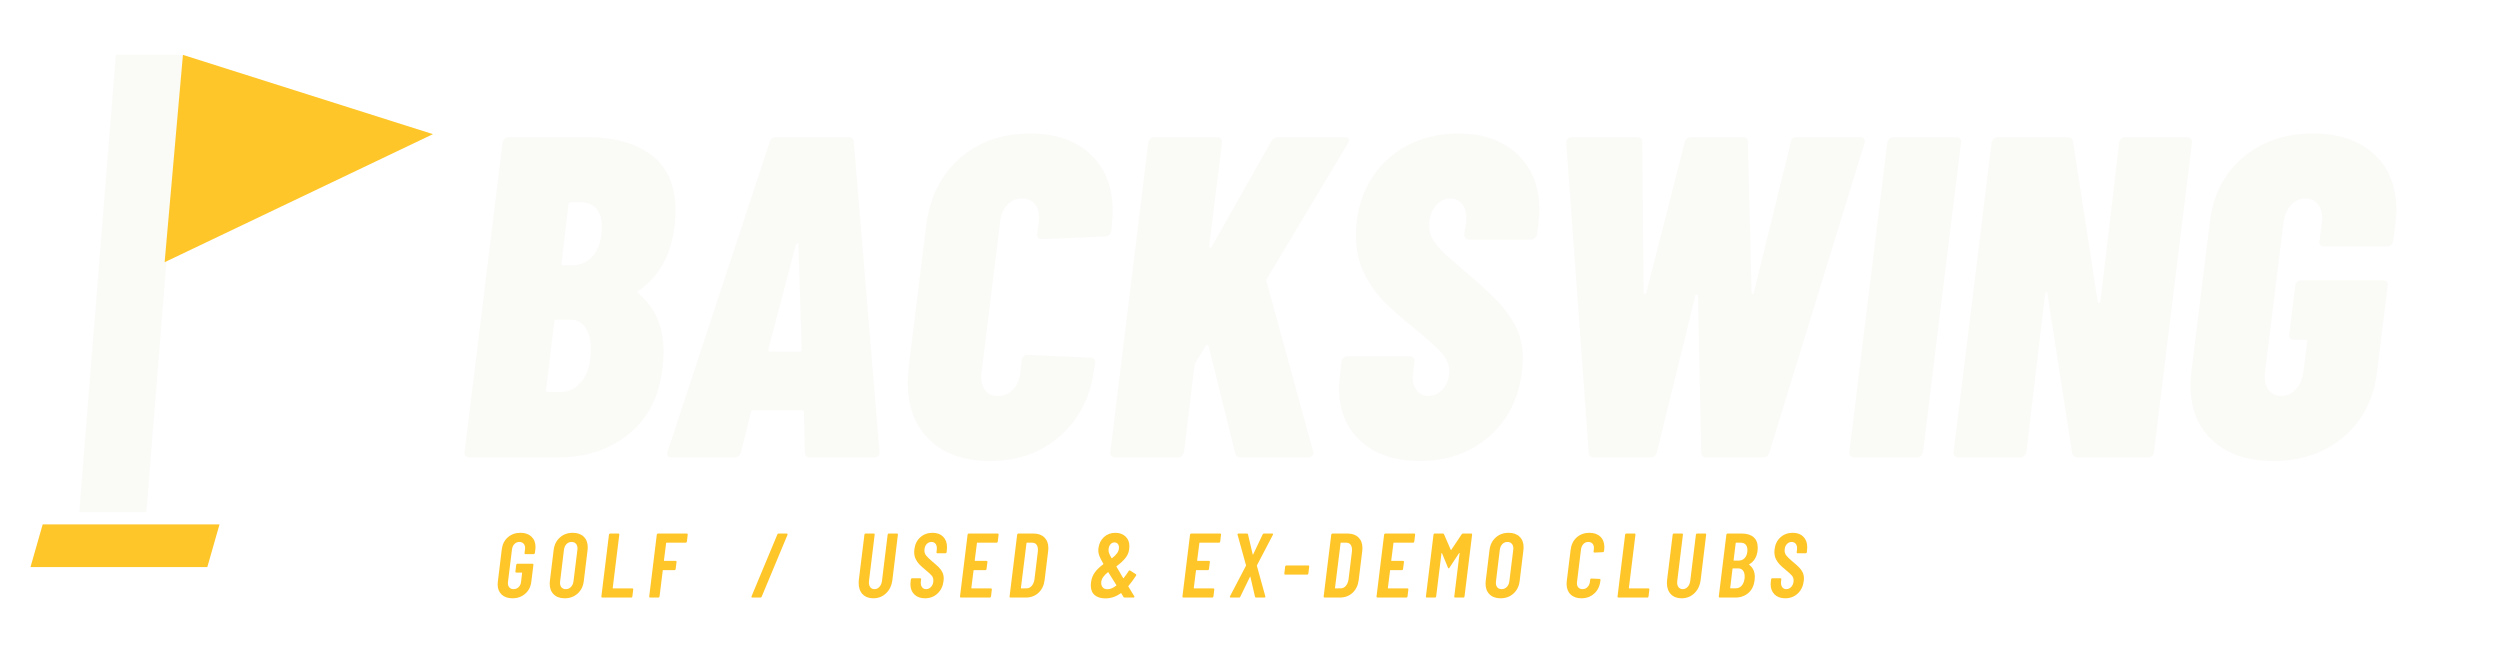
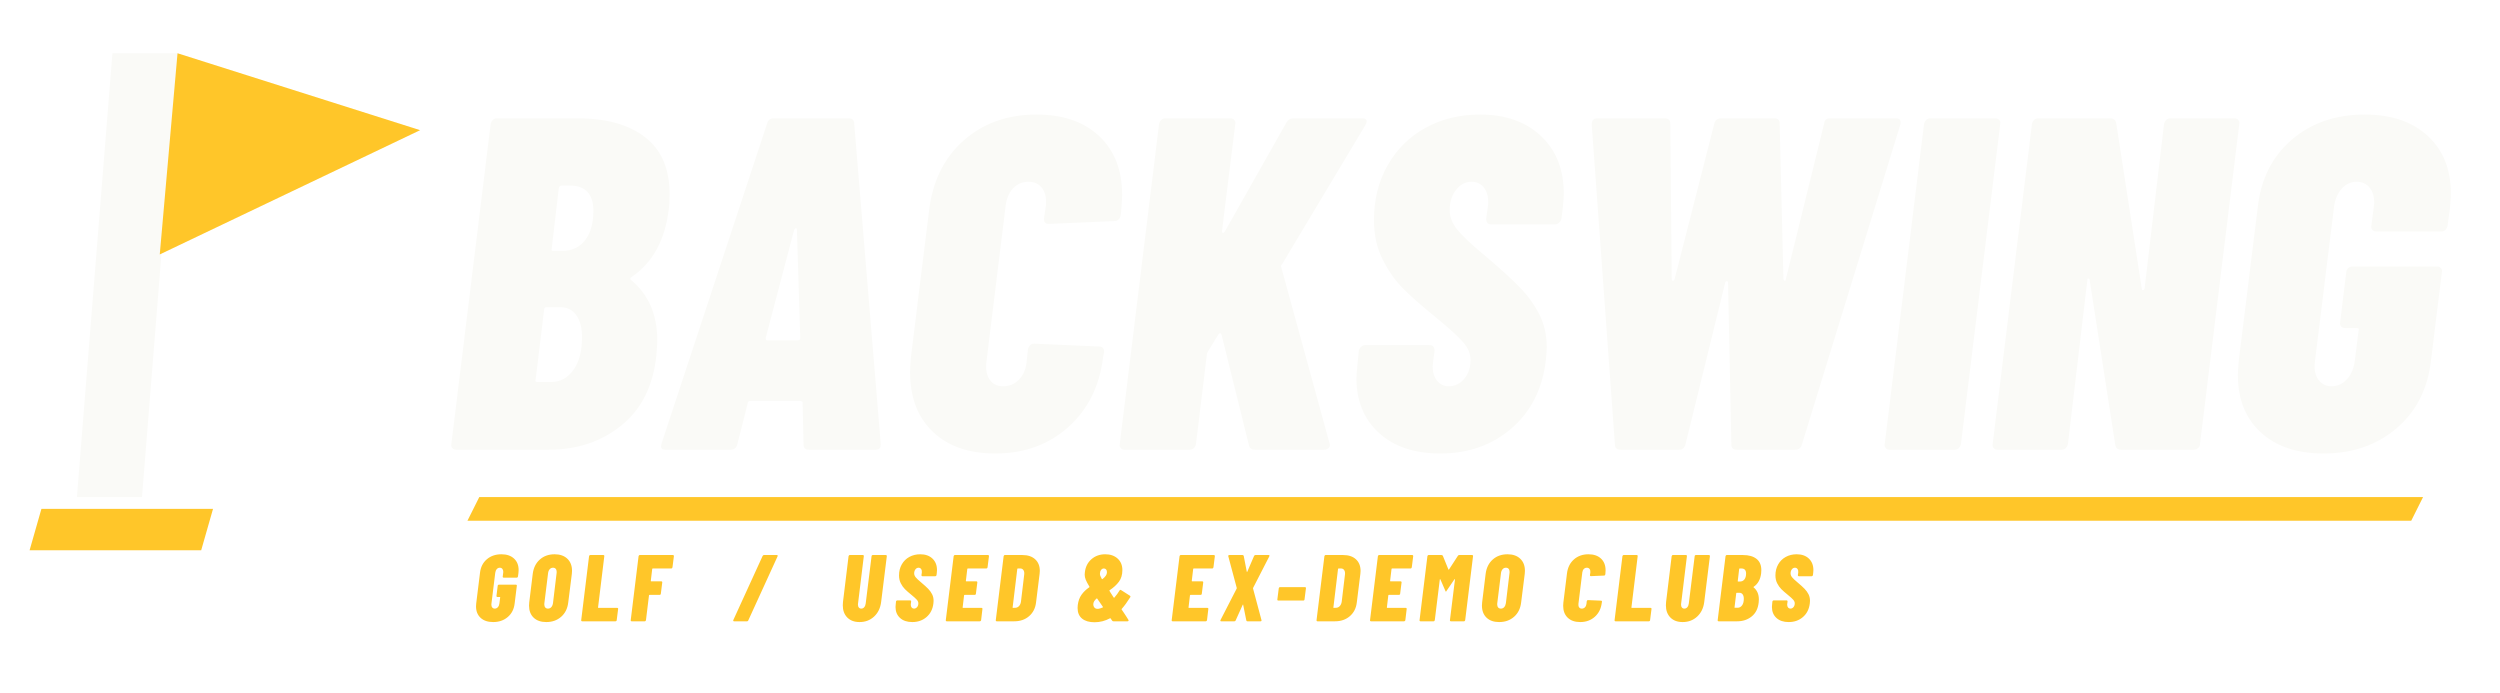
- <svg xmlns="http://www.w3.org/2000/svg" viewBox="0 0 820 220" width="820" height="220">
+ <svg xmlns="http://www.w3.org/2000/svg" viewBox="0 0 845 234" width="845" height="234">
  <path d="M38 18 L60 18 L48 168 L26 168 Z" fill="#FAFAF7" />
  <path d="M60 18 L142 44 L54 86 Z" fill="#FFC629" />
  <path d="M14 172 L72 172 L68 186 L10 186 Z" fill="#FFC629" />
-   <path d="M183.3 150.0H153.9Q153.15 150.0 152.7 149.475Q152.25 148.95 152.4 148.2L164.85 46.8Q165.0 46.05 165.525 45.525Q166.05 45.0 166.8 45.0H192.45Q206.1 45.0 213.825 51.0Q221.55 57.0 221.55 69.0Q221.55 72.3 221.25 74.1Q219.45 88.5 209.55 95.25Q208.8 95.7 209.25 96.15Q217.65 103.05 217.65 115.35Q217.65 116.85 217.35 120.15Q215.85 134.55 206.325 142.275Q196.8 150.0 183.3 150.0ZM186.45 67.05 184.2 86.25Q183.9 87.0 184.8 87.0H187.5Q192.15 87.0 194.775 83.625Q197.4 80.25 197.4 74.25Q197.4 70.35 195.525 68.325Q193.65 66.3 190.05 66.3H187.35Q186.75 66.3 186.45 67.05ZM193.8 114.3Q193.8 109.95 192.0 107.4Q190.2 104.85 187.05 104.85H182.55Q181.8 104.85 181.8 105.6L179.1 127.8Q178.8 128.55 179.7 128.55H184.05Q188.25 128.55 191.025 124.8Q193.8 121.05 193.8 114.3Z M264.0 148.35 263.7 135.3Q263.85 135.0 263.55 134.775Q263.25 134.55 262.95 134.55H247.2Q246.3 134.55 246.3 135.3L243.0 148.35Q242.55 150.0 240.9 150.0H220.2Q218.4 150.0 219.0 148.05L252.45 46.65Q252.9 45.0 254.55 45.0H278.25Q280.05 45.0 280.05 46.65L288.45 148.05V148.5Q288.45 150.0 286.8 150.0H265.65Q264.0 150.0 264.0 148.35ZM252.45 115.35H262.2Q262.95 115.35 262.95 114.6L261.9 80.4Q261.9 79.8 261.6 79.8Q261.3 79.8 261.0 80.4L252.0 114.6Q252.0 115.35 252.45 115.35Z M297.75 125.4Q297.75 123.75 298.05 120.45L303.75 74.4Q305.4 60.3 314.7 52.05Q324.0 43.8 337.8 43.8Q350.4 43.8 357.675 50.625Q364.95 57.45 364.95 69.3Q364.95 70.8 364.65 74.4L364.5 75.75Q364.35 76.5 363.825 77.025Q363.3 77.55 362.55 77.55L341.7 78.45Q340.05 78.45 340.2 76.65L340.8 72.6Q341.1 69.15 339.6 67.125Q338.1 65.1 335.25 65.1Q332.4 65.1 330.45 67.125Q328.5 69.15 328.05 72.6L321.9 122.55Q321.6 125.85 323.025 127.875Q324.45 129.9 327.3 129.9Q330.15 129.9 332.175 127.875Q334.2 125.85 334.65 122.55L335.1 118.2Q335.25 117.45 335.775 116.925Q336.3 116.4 337.05 116.4L357.6 117.3Q359.25 117.3 359.25 119.1L358.95 120.45Q357.3 134.4 347.925 142.8Q338.55 151.2 324.75 151.2Q312.15 151.2 304.95 144.3Q297.75 137.4 297.75 125.4Z M364.2 148.2 376.65 46.8Q376.8 46.05 377.325 45.525Q377.85 45.0 378.6 45.0H399.3Q400.05 45.0 400.5 45.525Q400.95 46.05 400.8 46.8L396.6 80.7Q396.6 81.3 396.9 81.3Q397.2 81.3 397.5 80.85L417 46.35Q417.75 45.0 419.25 45.0H441Q442.05 45.0 442.35 45.525Q442.65 46.05 442.05 47.1L415.65 91.2Q415.5 91.35 415.35 91.575Q415.2 91.8 415.35 92.1L430.65 147.9L430.8 148.5Q430.8 149.1 430.275 149.55Q429.75 150.0 429 150.0H407.1Q405.45 150.0 405.15 148.65L396.45 113.55Q396.3 113.1 396 113.1Q395.7 113.1 395.4 113.55L392.1 118.95Q391.8 119.55 391.8 119.85L388.35 148.2Q388.2 148.95 387.675 149.475Q387.15 150.0 386.4 150.0H365.7Q364.95 150.0 364.5 149.475Q364.05 148.95 364.2 148.2Z M439.2 127.35Q439.2 126.0 439.5 123.3L439.95 118.65Q440.1 117.9 440.7 117.375Q441.3 116.85 442.05 116.85H462.3Q463.95 116.85 463.95 118.65L463.5 122.1L463.35 123.6Q463.35 126.45 464.775 128.175Q466.2 129.9 468.45 129.9Q471.3 129.9 473.325 127.575Q475.35 125.25 475.35 121.5Q475.35 118.65 473.025 115.95Q470.7 113.25 464.1 107.85Q457.8 102.75 454.05 99.0Q450.3 95.25 447.525 89.775Q444.75 84.3 444.75 77.25Q444.75 67.5 449.1 59.85Q453.45 52.2 461.1 48.0Q468.75 43.8 478.35 43.8Q490.5 43.8 497.7 50.625Q504.9 57.45 504.9 68.85Q504.9 70.2 504.6 73.2L504.15 76.8Q504 77.55 503.4 78.075Q502.8 78.6 502.05 78.6H481.95Q480.3 78.6 480.3 76.8L480.9 72.6Q481.2 69.3 479.775 67.2Q478.35 65.1 475.65 65.1Q472.8 65.1 470.775 67.65Q468.75 70.2 468.75 74.1Q468.75 77.25 471.075 80.175Q473.4 83.1 479.55 88.2Q487.2 94.65 491.025 98.625Q494.85 102.6 497.175 107.175Q499.5 111.75 499.5 117.6Q499.5 118.8 499.2 121.8Q497.55 135.3 488.325 143.25Q479.1 151.2 465.75 151.2Q453.45 151.2 446.325 144.675Q439.2 138.15 439.2 127.35Z M521.1 148.35 513.75 46.95Q513.75 45.0 515.55 45.0H536.85Q538.65 45.0 538.65 46.65L539.1 96.0Q539.1 96.45 539.475 96.45Q539.85 96.45 540 96.0L552.6 46.65Q553.05 45.0 554.7 45.0H571.65Q573.3 45.0 573.3 46.65L574.5 96.0Q574.65 96.45 574.95 96.45Q575.25 96.45 575.25 96.0L587.4 46.65Q587.55 45.0 589.2 45.0H610.2Q612 45.0 611.55 46.95L580.35 148.35Q579.9 150.0 578.25 150.0H559.65Q558 150.0 558 148.35L556.95 97.05Q556.95 96.6 556.575 96.6Q556.2 96.6 556.05 97.05L543.45 148.35Q543 150.0 541.5 150.0H522.9Q521.1 150.0 521.1 148.35Z M606.6 148.2 619.05 46.8Q619.2 46.05 619.725 45.525Q620.25 45.0 621 45.0H641.7Q642.45 45.0 642.9 45.525Q643.35 46.05 643.2 46.8L630.75 148.2Q630.6 148.95 630.075 149.475Q629.55 150.0 628.8 150.0H608.1Q607.35 150.0 606.9 149.475Q606.45 148.95 606.6 148.2Z M697.05 45.0H717.45Q718.2 45.0 718.65 45.525Q719.1 46.05 718.95 46.8L706.5 148.2Q706.5 148.95 705.9 149.475Q705.3 150.0 704.55 150.0H681.45Q679.95 150.0 679.65 148.5L671.55 96.3Q671.55 95.85 671.175 95.775Q670.8 95.7 670.8 96.3L664.65 148.2Q664.5 148.95 663.975 149.475Q663.45 150.0 662.7 150.0H642.3Q641.55 150.0 641.1 149.475Q640.65 148.95 640.8 148.2L653.25 46.8Q653.4 46.05 653.925 45.525Q654.45 45.0 655.2 45.0H678.0Q679.65 45.0 679.95 46.5L688.05 99.0Q688.05 99.45 688.425 99.45Q688.8 99.45 688.95 98.85L695.1 46.8Q695.25 46.05 695.775 45.525Q696.3 45.0 697.05 45.0Z M718.5 126.3Q718.5 124.95 718.8 121.65L724.8 73.2Q726.3 59.7 735.6 51.75Q744.9 43.8 758.7 43.8Q771.3 43.8 778.65 50.55Q786.0 57.3 786.0 68.85Q786.0 70.2 785.7 73.5L784.95 79.05Q784.8 79.8 784.275 80.325Q783.75 80.85 783.0 80.85H762.3Q761.55 80.85 761.1 80.325Q760.65 79.8 760.8 79.05L761.55 73.2L761.7 71.7Q761.7 68.7 760.2 66.9Q758.7 65.1 756.15 65.1Q753.3 65.1 751.35 67.35Q749.4 69.6 748.95 73.2L742.95 121.8L742.8 123.45Q742.8 126.45 744.3 128.175Q745.8 129.9 748.2 129.9Q751.05 129.9 753.075 127.65Q755.1 125.4 755.55 121.8L756.75 112.2Q757.05 111.45 756.15 111.45H752.4Q751.65 111.45 751.2 110.925Q750.75 110.4 750.9 109.65L752.85 93.75Q752.85 93.0 753.45 92.475Q754.05 91.95 754.8 91.95H781.65Q782.4 91.95 782.85 92.475Q783.3 93.0 783.15 93.75L779.7 121.65Q778.2 135.15 768.825 143.175Q759.45 151.2 745.65 151.2Q733.05 151.2 725.775 144.525Q718.5 137.85 718.5 126.3Z" fill="#FAFAF7" />
-   <path d="M163.23 191.68Q163.23 191.41 163.29 190.81L164.58 180.19Q164.88 177.73 166.56 176.245Q168.24 174.76 170.73 174.76Q172.98 174.76 174.315 176.02Q175.65 177.28 175.65 179.41Q175.65 179.68 175.59 180.22L175.44 181.39Q175.41 181.54 175.305 181.645Q175.2 181.75 175.05 181.75H172.35Q172.2 181.75 172.11 181.645Q172.02 181.54 172.05 181.39L172.2 180.16Q172.23 180.01 172.23 179.74Q172.23 178.84 171.72 178.3Q171.21 177.76 170.34 177.76Q169.41 177.76 168.75 178.42Q168.09 179.08 167.94 180.16L166.62 190.84Q166.59 190.99 166.59 191.26Q166.59 192.16 167.085 192.7Q167.58 193.24 168.45 193.24Q169.41 193.24 170.1 192.58Q170.79 191.92 170.91 190.84L171.24 187.96Q171.3 187.81 171.12 187.81H169.35Q169.2 187.81 169.11 187.705Q169.02 187.6 169.05 187.45L169.32 185.26Q169.35 185.11 169.455 185.005Q169.56 184.9 169.71 184.9H174.66Q174.81 184.9 174.9 185.005Q174.99 185.11 174.96 185.26L174.27 190.81Q173.97 193.27 172.26 194.755Q170.55 196.24 168.09 196.24Q165.84 196.24 164.535 195.01Q163.23 193.78 163.23 191.68Z M180.3 191.44Q180.3 191.2 180.36 190.54L181.59 180.46Q181.89 177.88 183.615 176.32Q185.34 174.76 187.86 174.76Q190.14 174.76 191.46 176.035Q192.78 177.31 192.78 179.5Q192.78 179.8 192.72 180.46L191.49 190.54Q191.19 193.12 189.465 194.68Q187.74 196.24 185.22 196.24Q182.94 196.24 181.62 194.95Q180.3 193.66 180.3 191.44ZM188.1 190.69 189.39 180.31Q189.42 180.16 189.42 179.89Q189.42 178.9 188.895 178.33Q188.37 177.76 187.47 177.76Q186.48 177.76 185.805 178.465Q185.13 179.17 184.98 180.31L183.72 190.69Q183.69 190.87 183.69 191.2Q183.69 192.13 184.185 192.685Q184.68 193.24 185.58 193.24Q186.57 193.24 187.26 192.535Q187.95 191.83 188.1 190.69Z M197.25 195.64 199.74 175.36Q199.77 175.21 199.89 175.105Q200.01 175.0 200.16 175.0H202.83Q202.98 175.0 203.07 175.105Q203.16 175.21 203.13 175.36L200.97 192.85Q200.97 193.0 201.12 193.0H207.39Q207.54 193.0 207.63 193.105Q207.72 193.21 207.69 193.36L207.42 195.64Q207.39 195.79 207.285 195.895Q207.18 196.0 207.03 196.0H197.58Q197.25 196.0 197.25 195.64Z M224.91 178.0H218.64Q218.49 178.0 218.49 178.15L217.77 183.82Q217.77 183.97 217.92 183.97H221.61Q221.76 183.97 221.85 184.075Q221.94 184.18 221.91 184.33L221.61 186.64Q221.61 186.79 221.49 186.895Q221.37 187.0 221.22 187.0H217.53Q217.38 187.0 217.38 187.15L216.33 195.64Q216.3 195.79 216.195 195.895Q216.09 196.0 215.94 196.0H213.27Q212.94 196.0 212.94 195.64L215.43 175.36Q215.46 175.21 215.58 175.105Q215.7 175.0 215.85 175.0H225.27Q225.42 175.0 225.51 175.105Q225.6 175.21 225.57 175.36L225.3 177.64Q225.27 177.79 225.165 177.895Q225.06 178.0 224.91 178.0Z   M246.51 195.58 254.97 175.3Q255.06 175.0 255.36 175.0H258.06Q258.21 175.0 258.285 175.12Q258.36 175.24 258.3 175.42L249.84 195.7Q249.69 196.0 249.42 196.0H246.75Q246.57 196.0 246.51 195.88Q246.45 195.76 246.51 195.58Z   M281.64 191.23Q281.64 190.9 281.7 190.18L283.53 175.36Q283.53 175.21 283.65 175.105Q283.77 175.0 283.92 175.0H286.59Q286.74 175.0 286.83 175.105Q286.92 175.21 286.89 175.36L285.03 190.54Q285.0 190.72 285.0 191.08Q285.0 192.07 285.495 192.655Q285.99 193.24 286.83 193.24Q287.76 193.24 288.45 192.49Q289.14 191.74 289.29 190.54L291.15 175.36Q291.18 175.21 291.285 175.105Q291.39 175.0 291.54 175.0H294.21Q294.36 175.0 294.45 175.105Q294.54 175.21 294.51 175.36L292.71 190.18Q292.38 192.91 290.655 194.575Q288.93 196.24 286.44 196.24Q284.22 196.24 282.93 194.89Q281.64 193.54 281.64 191.23Z M298.62 191.65Q298.62 191.35 298.68 190.81L298.77 190.03Q298.8 189.88 298.905 189.775Q299.01 189.67 299.16 189.67H301.8Q302.13 189.67 302.13 190.03L302.04 190.63Q302.01 190.78 302.01 191.11Q302.01 192.1 302.49 192.67Q302.97 193.24 303.75 193.24Q304.74 193.24 305.445 192.43Q306.15 191.62 306.15 190.36Q306.15 189.46 305.595 188.8Q305.04 188.14 303.51 186.88Q302.31 185.89 301.575 185.14Q300.84 184.39 300.345 183.37Q299.85 182.35 299.85 181.03Q299.85 180.79 299.91 180.19Q300.21 177.7 301.86 176.23Q303.51 174.76 305.88 174.76Q308.07 174.76 309.345 176.035Q310.62 177.31 310.62 179.47Q310.62 179.74 310.56 180.4L310.5 181.12Q310.47 181.27 310.35 181.375Q310.23 181.48 310.08 181.48H307.47Q307.32 181.48 307.23 181.375Q307.14 181.27 307.17 181.12L307.26 180.34Q307.29 180.16 307.29 179.83Q307.29 178.87 306.81 178.315Q306.33 177.76 305.52 177.76Q304.56 177.76 303.885 178.525Q303.21 179.29 303.21 180.61Q303.21 181.48 303.75 182.185Q304.29 182.89 305.7 184.09Q307.14 185.29 307.92 186.07Q308.7 186.85 309.12 187.735Q309.54 188.62 309.54 189.73Q309.54 190.0 309.48 190.6Q309.15 193.18 307.47 194.71Q305.79 196.24 303.39 196.24Q301.2 196.24 299.91 194.98Q298.62 193.72 298.62 191.65Z M326.88 178.0H320.58Q320.43 178.0 320.43 178.15L319.71 183.82Q319.71 183.97 319.86 183.97H323.58Q323.73 183.97 323.82 184.075Q323.91 184.18 323.88 184.33L323.58 186.64Q323.58 186.79 323.46 186.895Q323.34 187.0 323.19 187.0H319.47Q319.32 187.0 319.32 187.15L318.6 192.85Q318.6 193.0 318.75 193.0H325.02Q325.17 193.0 325.26 193.105Q325.35 193.21 325.32 193.36L325.05 195.64Q325.02 195.79 324.915 195.895Q324.81 196.0 324.66 196.0H315.21Q314.88 196.0 314.88 195.64L317.37 175.36Q317.4 175.21 317.52 175.105Q317.64 175.0 317.79 175.0H327.24Q327.39 175.0 327.48 175.105Q327.57 175.21 327.54 175.36L327.27 177.64Q327.24 177.79 327.135 177.895Q327.03 178.0 326.88 178.0Z M331.14 195.64 333.63 175.36Q333.66 175.21 333.78 175.105Q333.9 175.0 334.05 175.0H339.0Q341.25 175.0 342.555 176.275Q343.86 177.55 343.86 179.74Q343.86 180.07 343.8 180.73L342.63 190.27Q342.3 192.88 340.62 194.44Q338.94 196.0 336.42 196.0H331.47Q331.14 196.0 331.14 195.64ZM335.01 193.0 336.75 192.97Q337.71 192.97 338.4 192.175Q339.09 191.38 339.3 190.06L340.41 180.94Q340.44 180.73 340.44 180.34Q340.44 179.23 339.945 178.615Q339.45 178.0 338.55 178.0H336.84Q336.69 178.0 336.69 178.15L334.86 192.85Q334.86 193.0 335.01 193.0Z  M372.09 195.76Q372.09 196.0 371.79 196.0H368.91Q368.61 196.0 368.49 195.79L367.8 194.62Q367.71 194.53 367.59 194.59Q365.28 196.27 362.58 196.27Q360.3 196.27 359.04 195.175Q357.78 194.08 357.78 192.01Q357.78 191.77 357.84 191.11Q358.08 189.13 359.115 187.735Q360.15 186.34 361.83 185.11Q361.95 185.05 361.89 184.9Q360.93 183.22 360.585 182.32Q360.24 181.42 360.24 180.61Q360.24 180.13 360.27 179.89Q360.57 177.55 362.1 176.155Q363.63 174.76 365.85 174.76Q367.89 174.76 369.165 175.96Q370.44 177.16 370.44 179.14Q370.44 181.3 369.315 182.8Q368.19 184.3 366.27 185.68Q366.12 185.77 366.21 185.89Q366.66 186.7 367.14 187.45L368.37 189.58Q368.43 189.64 368.49 189.64Q368.55 189.64 368.58 189.58Q369.48 188.44 370.2 187.3Q370.44 186.97 370.71 187.15L372.54 188.32Q372.81 188.5 372.63 188.8Q371.31 190.81 370.14 192.19Q370.05 192.31 370.11 192.4Q370.83 193.51 372.03 195.55Q372.09 195.67 372.09 195.76ZM363.6 180.49Q363.6 180.94 363.795 181.48Q363.99 182.02 364.56 183.01Q364.62 183.16 364.77 183.07Q365.85 182.23 366.435 181.405Q367.02 180.58 367.02 179.59Q367.02 178.84 366.615 178.375Q366.21 177.91 365.55 177.91Q364.71 177.91 364.155 178.63Q363.6 179.35 363.6 180.49ZM366.09 192.1Q366.21 192.04 366.15 191.89L365.73 191.2L365.25 190.45L363.57 187.75Q363.48 187.63 363.36 187.72Q362.34 188.53 361.77 189.37Q361.2 190.21 361.2 191.2Q361.2 192.1 361.725 192.685Q362.25 193.27 363.24 193.27Q364.59 193.27 366.09 192.1Z  M399.84 178.0H393.54Q393.39 178.0 393.39 178.15L392.67 183.82Q392.67 183.97 392.82 183.97H396.54Q396.69 183.97 396.78 184.075Q396.87 184.18 396.84 184.33L396.54 186.64Q396.54 186.79 396.42 186.895Q396.3 187.0 396.15 187.0H392.43Q392.28 187.0 392.28 187.15L391.56 192.85Q391.56 193.0 391.71 193.0H397.98Q398.13 193.0 398.22 193.105Q398.31 193.21 398.28 193.36L398.01 195.64Q397.98 195.79 397.875 195.895Q397.77 196.0 397.62 196.0H388.17Q387.84 196.0 387.84 195.64L390.33 175.36Q390.36 175.21 390.48 175.105Q390.6 175.0 390.75 175.0H400.2Q400.35 175.0 400.44 175.105Q400.53 175.21 400.5 175.36L400.23 177.64Q400.2 177.79 400.095 177.895Q399.99 178.0 399.84 178.0Z M403.44 195.58 408.66 185.59Q408.72 185.5 408.69 185.41L405.93 175.42L405.9 175.3Q405.9 175.0 406.23 175.0H408.99Q409.32 175.0 409.35 175.3L410.88 181.81Q410.88 181.9 410.955 181.9Q411.03 181.9 411.06 181.81L414.15 175.3Q414.3 175.0 414.57 175.0H417.3Q417.51 175.0 417.555 175.12Q417.6 175.24 417.51 175.42L412.29 185.41L412.26 185.59L415.02 195.58L415.05 195.7Q415.05 196.0 414.72 196.0H412.02Q411.72 196.0 411.63 195.7L410.13 189.22Q410.13 189.13 410.07 189.13Q410.01 189.13 409.98 189.22L406.83 195.7Q406.74 196.0 406.41 196.0H403.65Q403.47 196.0 403.41 195.88Q403.35 195.76 403.44 195.58Z M421.26 188.11 421.53 185.83Q421.56 185.68 421.68 185.575Q421.8 185.47 421.95 185.47H429.12Q429.27 185.47 429.36 185.575Q429.45 185.68 429.42 185.83L429.15 188.11Q429.12 188.26 429.015 188.365Q428.91 188.47 428.76 188.47H421.56Q421.41 188.47 421.32 188.365Q421.23 188.26 421.26 188.11Z M434.16 195.64 436.65 175.36Q436.68 175.21 436.8 175.105Q436.92 175.0 437.07 175.0H442.02Q444.27 175.0 445.575 176.275Q446.88 177.55 446.88 179.74Q446.88 180.07 446.82 180.73L445.65 190.27Q445.32 192.88 443.64 194.44Q441.96 196.0 439.44 196.0H434.49Q434.16 196.0 434.16 195.64ZM438.03 193.0 439.77 192.97Q440.73 192.97 441.42 192.175Q442.11 191.38 442.32 190.06L443.43 180.94Q443.46 180.73 443.46 180.34Q443.46 179.23 442.965 178.615Q442.47 178.0 441.57 178.0H439.86Q439.71 178.0 439.71 178.15L437.88 192.85Q437.88 193.0 438.03 193.0Z M463.5 178.0H457.2Q457.05 178.0 457.05 178.15L456.33 183.82Q456.33 183.97 456.48 183.97H460.2Q460.35 183.97 460.44 184.075Q460.53 184.18 460.5 184.33L460.2 186.64Q460.2 186.79 460.08 186.895Q459.96 187.0 459.81 187.0H456.09Q455.94 187.0 455.94 187.15L455.22 192.85Q455.22 193.0 455.37 193.0H461.64Q461.79 193.0 461.88 193.105Q461.97 193.21 461.94 193.36L461.67 195.64Q461.64 195.79 461.535 195.895Q461.43 196.0 461.28 196.0H451.83Q451.5 196.0 451.5 195.64L453.99 175.36Q454.02 175.21 454.14 175.105Q454.26 175.0 454.41 175.0H463.86Q464.01 175.0 464.1 175.105Q464.19 175.21 464.16 175.36L463.89 177.64Q463.86 177.79 463.755 177.895Q463.65 178.0 463.5 178.0Z M479.88 175.0H482.55Q482.7 175.0 482.79 175.105Q482.88 175.21 482.85 175.36L480.36 195.64Q480.36 195.79 480.24 195.895Q480.12 196.0 479.97 196.0H477.3Q477.15 196.0 477.06 195.895Q476.97 195.79 477 195.64L478.74 181.48Q478.77 181.36 478.695 181.36Q478.62 181.36 478.56 181.45L475.44 186.19Q475.29 186.43 475.17 186.43Q475.11 186.43 475.035 186.37Q474.96 186.31 474.93 186.19L472.98 181.45Q472.95 181.36 472.89 181.36Q472.83 181.36 472.8 181.48L471.06 195.64Q471.03 195.79 470.925 195.895Q470.82 196.0 470.67 196.0H468Q467.85 196.0 467.76 195.895Q467.67 195.79 467.7 195.64L470.19 175.36Q470.19 175.21 470.31 175.105Q470.43 175.0 470.58 175.0H473.25Q473.55 175.0 473.64 175.24L475.86 180.37Q475.92 180.52 476.01 180.37L479.43 175.24Q479.58 175.0 479.88 175.0Z M487.26 191.44Q487.26 191.2 487.32 190.54L488.55 180.46Q488.85 177.88 490.575 176.32Q492.3 174.76 494.82 174.76Q497.1 174.76 498.42 176.035Q499.74 177.31 499.74 179.5Q499.74 179.8 499.68 180.46L498.45 190.54Q498.15 193.12 496.425 194.68Q494.7 196.24 492.18 196.24Q489.9 196.24 488.58 194.95Q487.26 193.66 487.26 191.44ZM495.06 190.69 496.35 180.31Q496.38 180.16 496.38 179.89Q496.38 178.9 495.855 178.33Q495.33 177.76 494.43 177.76Q493.44 177.76 492.765 178.465Q492.09 179.17 491.94 180.31L490.68 190.69Q490.65 190.87 490.65 191.2Q490.65 192.13 491.145 192.685Q491.64 193.24 492.54 193.24Q493.53 193.24 494.22 192.535Q494.91 191.83 495.06 190.69Z  M513.84 191.5Q513.84 191.2 513.9 190.6L515.16 180.37Q515.46 177.79 517.155 176.275Q518.85 174.76 521.34 174.76Q523.59 174.76 524.91 176.02Q526.23 177.28 526.23 179.47Q526.23 179.77 526.17 180.37L526.11 180.73Q526.11 180.88 525.99 181.0Q525.87 181.12 525.72 181.12L523.02 181.24Q522.66 181.24 522.69 180.88L522.78 180.13Q522.81 179.98 522.81 179.71Q522.81 178.81 522.315 178.285Q521.82 177.76 520.95 177.76Q520.02 177.76 519.375 178.42Q518.73 179.08 518.58 180.13L517.26 190.87Q517.23 191.02 517.23 191.29Q517.23 192.19 517.725 192.715Q518.22 193.24 519.06 193.24Q520.02 193.24 520.68 192.58Q521.34 191.92 521.49 190.87L521.58 190.12Q521.58 189.97 521.7 189.865Q521.82 189.76 521.97 189.76L524.64 189.88Q524.97 189.88 524.97 190.24L524.91 190.6Q524.61 193.15 522.9 194.695Q521.19 196.24 518.7 196.24Q516.45 196.24 515.145 194.965Q513.84 193.69 513.84 191.5Z M530.55 195.64 533.04 175.36Q533.07 175.21 533.19 175.105Q533.31 175.0 533.46 175.0H536.13Q536.28 175.0 536.37 175.105Q536.46 175.21 536.43 175.36L534.27 192.85Q534.27 193.0 534.42 193.0H540.69Q540.84 193.0 540.93 193.105Q541.02 193.21 540.99 193.36L540.72 195.64Q540.69 195.79 540.585 195.895Q540.48 196.0 540.33 196.0H530.88Q530.55 196.0 530.55 195.64Z M546.75 191.23Q546.75 190.9 546.81 190.18L548.64 175.36Q548.64 175.21 548.76 175.105Q548.88 175.0 549.03 175.0H551.7Q551.85 175.0 551.94 175.105Q552.03 175.21 552 175.36L550.14 190.54Q550.11 190.72 550.11 191.08Q550.11 192.07 550.605 192.655Q551.1 193.24 551.94 193.24Q552.87 193.24 553.56 192.49Q554.25 191.74 554.4 190.54L556.26 175.36Q556.29 175.21 556.395 175.105Q556.5 175.0 556.65 175.0H559.32Q559.47 175.0 559.56 175.105Q559.65 175.21 559.62 175.36L557.82 190.18Q557.49 192.91 555.765 194.575Q554.04 196.24 551.55 196.24Q549.33 196.24 548.04 194.89Q546.75 193.54 546.75 191.23Z M569.19 196.0H564.09Q563.76 196.0 563.76 195.64L566.25 175.36Q566.28 175.21 566.4 175.105Q566.52 175.0 566.67 175.0H571.26Q573.75 175.0 575.145 176.17Q576.54 177.34 576.54 179.65Q576.54 179.98 576.48 180.64Q576.09 183.73 573.81 185.05Q573.63 185.14 573.72 185.23Q575.58 186.61 575.58 189.25Q575.58 189.52 575.52 190.18Q575.22 192.97 573.48 194.485Q571.74 196.0 569.19 196.0ZM569.31 178.15 568.62 183.73Q568.56 183.88 568.74 183.88H570.21Q571.41 183.88 572.175 183.13Q572.94 182.38 573.12 181.0Q573.15 180.79 573.15 180.4Q573.15 179.26 572.58 178.63Q572.01 178.0 570.93 178.0H569.46Q569.31 178.0 569.31 178.15ZM572.22 189.76Q572.25 189.52 572.25 189.07Q572.25 187.84 571.695 187.135Q571.14 186.43 570.12 186.43H568.44Q568.26 186.43 568.26 186.58L567.51 192.82Q567.45 192.97 567.63 192.97H569.31Q570.48 192.97 571.245 192.13Q572.01 191.29 572.22 189.76Z M580.77 191.65Q580.77 191.35 580.83 190.81L580.92 190.03Q580.95 189.88 581.055 189.775Q581.16 189.67 581.31 189.67H583.95Q584.28 189.67 584.28 190.03L584.19 190.63Q584.16 190.78 584.16 191.11Q584.16 192.1 584.64 192.67Q585.12 193.24 585.9 193.24Q586.89 193.24 587.595 192.43Q588.3 191.62 588.3 190.36Q588.3 189.46 587.745 188.8Q587.19 188.14 585.66 186.88Q584.46 185.89 583.725 185.14Q582.99 184.39 582.495 183.37Q582 182.35 582 181.03Q582 180.79 582.06 180.19Q582.36 177.7 584.01 176.23Q585.66 174.76 588.03 174.76Q590.22 174.76 591.495 176.035Q592.77 177.31 592.77 179.47Q592.77 179.74 592.71 180.4L592.65 181.12Q592.62 181.27 592.5 181.375Q592.38 181.48 592.23 181.48H589.62Q589.47 181.48 589.38 181.375Q589.29 181.27 589.32 181.12L589.41 180.34Q589.44 180.16 589.44 179.83Q589.44 178.87 588.96 178.315Q588.48 177.76 587.67 177.76Q586.71 177.76 586.035 178.525Q585.36 179.29 585.36 180.61Q585.36 181.48 585.9 182.185Q586.44 182.89 587.85 184.09Q589.29 185.29 590.07 186.07Q590.85 186.85 591.27 187.735Q591.69 188.62 591.69 189.73Q591.69 190.0 591.63 190.6Q591.3 193.18 589.62 194.71Q587.94 196.24 585.54 196.24Q583.35 196.24 582.06 194.98Q580.77 193.72 580.77 191.65Z" fill="#FFC629" />
+   <path d="M185.52 152.0H154.16Q153.36 152.0 152.88 151.44Q152.4 150.88 152.56 150.08L165.84 41.92Q166.0 41.12 166.56 40.56Q167.12 40.0 167.92 40.0H195.28Q209.84 40.0 218.08 46.4Q226.32 52.8 226.32 65.6Q226.32 69.12 226.0 71.04Q224.08 86.4 213.52 93.6Q212.72 94.08 213.2 94.56Q222.16 101.92 222.16 115.04Q222.16 116.64 221.84 120.16Q220.24 135.52 210.08 143.76Q199.92 152.0 185.52 152.0ZM188.88 63.52 186.48 84.0Q186.16 84.8 187.12 84.8H190.0Q194.96 84.8 197.76 81.2Q200.56 77.6 200.56 71.2Q200.56 67.04 198.56 64.88Q196.56 62.72 192.72 62.72H189.84Q189.2 62.72 188.88 63.52ZM196.72 113.92Q196.72 109.28 194.8 106.56Q192.88 103.84 189.52 103.84H184.72Q183.92 103.84 183.92 104.64L181.04 128.32Q180.72 129.12 181.68 129.12H186.32Q190.8 129.12 193.76 125.12Q196.72 121.12 196.72 113.92Z M271.6 150.24 271.28 136.32Q271.44 136.0 271.12 135.76Q270.8 135.52 270.48 135.52H253.68Q252.72 135.52 252.72 136.32L249.2 150.24Q248.72 152.0 246.96 152.0H224.88Q222.96 152.0 223.6 149.92L259.28 41.76Q259.76 40.0 261.52 40.0H286.8Q288.72 40.0 288.72 41.76L297.68 149.92V150.4Q297.68 152.0 295.92 152.0H273.36Q271.6 152.0 271.6 150.24ZM259.28 115.04H269.68Q270.48 115.04 270.48 114.24L269.36 77.76Q269.36 77.12 269.04 77.12Q268.72 77.12 268.4 77.76L258.8 114.24Q258.8 115.04 259.28 115.04Z M307.6 125.76Q307.6 124.0 307.92 120.48L314.0 71.36Q315.76 56.32 325.68 47.52Q335.6 38.72 350.32 38.72Q363.76 38.72 371.52 46.0Q379.28 53.28 379.28 65.92Q379.28 67.52 378.96 71.36L378.8 72.8Q378.64 73.6 378.08 74.16Q377.52 74.72 376.72 74.72L354.48 75.68Q352.72 75.68 352.88 73.76L353.52 69.44Q353.84 65.76 352.24 63.6Q350.64 61.44 347.6 61.44Q344.56 61.44 342.48 63.6Q340.4 65.76 339.92 69.44L333.36 122.72Q333.04 126.24 334.56 128.4Q336.08 130.56 339.12 130.56Q342.16 130.56 344.32 128.4Q346.48 126.24 346.96 122.72L347.44 118.08Q347.6 117.28 348.16 116.72Q348.72 116.16 349.52 116.16L371.44 117.12Q373.2 117.12 373.2 119.04L372.88 120.48Q371.12 135.36 361.12 144.32Q351.12 153.28 336.4 153.28Q322.96 153.28 315.28 145.92Q307.6 138.56 307.6 125.76Z M378.48 150.08 391.76 41.92Q391.92 41.12 392.48 40.56Q393.04 40.0 393.84 40.0H415.92Q416.72 40.0 417.2 40.56Q417.68 41.12 417.52 41.92L413.04 78.08Q413.04 78.72 413.36 78.72Q413.68 78.72 414 78.24L434.8 41.44Q435.6 40.0 437.2 40.0H460.4Q461.52 40.0 461.84 40.56Q462.16 41.12 461.52 42.24L433.36 89.28Q433.2 89.44 433.04 89.68Q432.88 89.92 433.04 90.24L449.36 149.76L449.52 150.4Q449.52 151.04 448.96 151.52Q448.4 152.0 447.6 152.0H424.24Q422.48 152.0 422.16 150.56L412.88 113.12Q412.72 112.64 412.4 112.64Q412.08 112.64 411.76 113.12L408.24 118.88Q407.92 119.52 407.92 119.84L404.24 150.08Q404.08 150.88 403.52 151.44Q402.96 152.0 402.16 152.0H380.08Q379.28 152.0 378.8 151.44Q378.32 150.88 378.48 150.08Z M458.48 127.84Q458.48 126.4 458.8 123.52L459.28 118.56Q459.44 117.76 460.08 117.2Q460.72 116.64 461.52 116.64H483.12Q484.88 116.64 484.88 118.56L484.4 122.24L484.24 123.84Q484.24 126.88 485.76 128.72Q487.28 130.56 489.68 130.56Q492.72 130.56 494.88 128.08Q497.04 125.6 497.04 121.6Q497.04 118.56 494.56 115.68Q492.08 112.8 485.04 107.04Q478.32 101.6 474.32 97.6Q470.32 93.6 467.36 87.76Q464.4 81.92 464.4 74.4Q464.4 64.0 469.04 55.84Q473.68 47.68 481.84 43.2Q490 38.72 500.24 38.72Q513.2 38.72 520.88 46.0Q528.56 53.28 528.56 65.44Q528.56 66.88 528.24 70.08L527.76 73.92Q527.6 74.72 526.96 75.28Q526.32 75.84 525.52 75.84H504.08Q502.32 75.84 502.32 73.92L502.96 69.44Q503.28 65.92 501.76 63.68Q500.24 61.44 497.36 61.44Q494.32 61.44 492.16 64.16Q490 66.88 490 71.04Q490 74.4 492.48 77.52Q494.96 80.64 501.52 86.08Q509.68 92.96 513.76 97.2Q517.84 101.44 520.32 106.32Q522.8 111.2 522.8 117.44Q522.8 118.72 522.48 121.92Q520.72 136.32 510.88 144.8Q501.04 153.28 486.8 153.28Q473.68 153.28 466.08 146.32Q458.48 139.36 458.48 127.84Z M545.84 150.24 538 42.08Q538 40.0 539.92 40.0H562.64Q564.56 40.0 564.56 41.76L565.04 94.4Q565.04 94.88 565.44 94.88Q565.84 94.88 566 94.4L579.44 41.76Q579.92 40.0 581.68 40.0H599.76Q601.52 40.0 601.52 41.76L602.8 94.4Q602.96 94.88 603.28 94.88Q603.6 94.88 603.6 94.4L616.56 41.76Q616.72 40.0 618.48 40.0H640.88Q642.8 40.0 642.32 42.08L609.04 150.24Q608.56 152.0 606.8 152.0H586.96Q585.2 152.0 585.2 150.24L584.08 95.52Q584.08 95.04 583.68 95.04Q583.28 95.04 583.12 95.52L569.68 150.24Q569.2 152.0 567.6 152.0H547.76Q545.84 152.0 545.84 150.24Z M637.04 150.08 650.32 41.92Q650.48 41.12 651.04 40.56Q651.6 40.0 652.4 40.0H674.48Q675.28 40.0 675.76 40.56Q676.24 41.12 676.08 41.92L662.8 150.08Q662.64 150.88 662.08 151.44Q661.52 152.0 660.72 152.0H638.64Q637.84 152.0 637.36 151.44Q636.88 150.88 637.04 150.08Z M733.52 40.0H755.28Q756.08 40.0 756.56 40.56Q757.04 41.12 756.88 41.92L743.6 150.08Q743.6 150.88 742.96 151.44Q742.32 152.0 741.52 152.0H716.88Q715.28 152.0 714.96 150.4L706.32 94.72Q706.32 94.24 705.92 94.16Q705.52 94.08 705.52 94.72L698.96 150.08Q698.8 150.88 698.24 151.44Q697.68 152.0 696.88 152.0H675.12Q674.32 152.0 673.84 151.44Q673.36 150.88 673.52 150.08L686.8 41.92Q686.96 41.12 687.52 40.56Q688.08 40.0 688.88 40.0H713.2Q714.96 40.0 715.28 41.6L723.92 97.6Q723.92 98.08 724.32 98.08Q724.72 98.08 724.88 97.44L731.44 41.92Q731.6 41.12 732.16 40.56Q732.72 40.0 733.52 40.0Z M756.4 126.72Q756.4 125.28 756.72 121.76L763.12 70.08Q764.72 55.68 774.64 47.2Q784.56 38.72 799.28 38.72Q812.72 38.72 820.56 45.92Q828.4 53.12 828.4 65.44Q828.4 66.88 828.08 70.4L827.28 76.32Q827.12 77.12 826.56 77.68Q826.0 78.24 825.2 78.24H803.12Q802.32 78.24 801.84 77.68Q801.36 77.12 801.52 76.32L802.32 70.08L802.48 68.48Q802.48 65.28 800.88 63.36Q799.28 61.44 796.56 61.44Q793.52 61.44 791.44 63.84Q789.36 66.24 788.88 70.08L782.48 121.92L782.32 123.68Q782.32 126.88 783.92 128.72Q785.52 130.56 788.08 130.56Q791.12 130.56 793.28 128.16Q795.44 125.76 795.92 121.92L797.2 111.68Q797.52 110.88 796.56 110.88H792.56Q791.76 110.88 791.28 110.32Q790.8 109.76 790.96 108.96L793.04 92.0Q793.04 91.2 793.68 90.64Q794.32 90.08 795.12 90.08H823.76Q824.56 90.08 825.04 90.64Q825.52 91.2 825.36 92.0L821.68 121.76Q820.08 136.16 810.08 144.72Q800.08 153.28 785.36 153.28Q771.92 153.28 764.16 146.16Q756.4 139.04 756.4 126.72Z" fill="#FAFAF7" />
+   <path d="M162 168 L819 168 L815 176 L158 176 Z" fill="#FFC629" />
+   <path d="M160.896 204.944Q160.896 204.656 160.96 203.952L162.24 193.616Q162.56 190.736 164.544 189.04Q166.528 187.344 169.472 187.344Q172.16 187.344 173.728 188.784Q175.296 190.224 175.296 192.688Q175.296 192.976 175.232 193.68L175.072 194.864Q175.04 195.024 174.928 195.136Q174.816 195.248 174.656 195.248H170.24Q170.08 195.248 169.984 195.136Q169.888 195.024 169.92 194.864L170.08 193.616L170.112 193.296Q170.112 192.656 169.792 192.272Q169.472 191.888 168.928 191.888Q168.32 191.888 167.904 192.368Q167.488 192.848 167.392 193.616L166.112 203.984L166.08 204.336Q166.08 204.976 166.4 205.344Q166.72 205.712 167.232 205.712Q167.84 205.712 168.272 205.232Q168.704 204.752 168.8 203.984L169.056 201.936Q169.12 201.776 168.928 201.776H168.128Q167.968 201.776 167.872 201.664Q167.776 201.552 167.808 201.392L168.224 198.0Q168.224 197.84 168.352 197.728Q168.48 197.616 168.64 197.616H174.368Q174.528 197.616 174.624 197.728Q174.72 197.84 174.688 198.0L173.952 203.952Q173.632 206.832 171.632 208.544Q169.632 210.256 166.688 210.256Q164.0 210.256 162.448 208.832Q160.896 207.408 160.896 204.944Z M178.816 204.688Q178.816 204.336 178.88 203.632L180.064 193.968Q180.448 190.928 182.448 189.136Q184.448 187.344 187.456 187.344Q190.176 187.344 191.76 188.848Q193.344 190.352 193.344 192.944Q193.344 193.264 193.28 193.968L192.064 203.632Q191.712 206.672 189.68 208.464Q187.648 210.256 184.64 210.256Q181.92 210.256 180.368 208.768Q178.816 207.28 178.816 204.688ZM186.912 203.856 188.128 193.744Q188.16 193.584 188.16 193.328Q188.16 192.656 187.84 192.272Q187.52 191.888 186.912 191.888Q186.24 191.888 185.792 192.4Q185.344 192.912 185.248 193.744L184.0 203.856L183.968 204.208Q183.968 204.912 184.288 205.312Q184.608 205.712 185.216 205.712Q185.888 205.712 186.336 205.216Q186.784 204.72 186.912 203.856Z M196.448 209.616 199.104 187.984Q199.136 187.824 199.248 187.712Q199.36 187.6 199.52 187.6H203.936Q204.096 187.6 204.192 187.712Q204.288 187.824 204.256 187.984L202.144 205.296Q202.08 205.456 202.272 205.456H208.608Q208.768 205.456 208.864 205.568Q208.96 205.68 208.928 205.84L208.448 209.616Q208.448 209.776 208.32 209.888Q208.192 210.0 208.032 210.0H196.768Q196.608 210.0 196.512 209.888Q196.416 209.776 196.448 209.616Z M226.88 192.144H220.64Q220.512 192.144 220.448 192.304L219.968 196.336Q219.968 196.496 220.096 196.496H223.52Q223.68 196.496 223.776 196.608Q223.872 196.72 223.84 196.88L223.36 200.688Q223.36 200.848 223.232 200.96Q223.104 201.072 222.944 201.072H219.552Q219.424 201.072 219.36 201.232L218.336 209.616Q218.304 209.776 218.192 209.888Q218.08 210.0 217.92 210.0H213.504Q213.344 210.0 213.248 209.888Q213.152 209.776 213.184 209.616L215.84 187.984Q215.872 187.824 215.984 187.712Q216.096 187.6 216.256 187.6H227.424Q227.776 187.6 227.776 187.984L227.296 191.76Q227.264 191.92 227.152 192.032Q227.04 192.144 226.88 192.144Z   M247.872 209.552 257.76 187.92Q257.92 187.6 258.208 187.6H262.56Q262.752 187.6 262.832 187.712Q262.912 187.824 262.816 188.048L252.928 209.68Q252.832 210.0 252.512 210.0H248.128Q247.936 210.0 247.856 209.888Q247.776 209.776 247.872 209.552Z   M284.864 204.592Q284.864 203.856 284.928 203.472L286.816 187.984Q286.848 187.824 286.96 187.712Q287.072 187.6 287.232 187.6H291.648Q291.808 187.6 291.904 187.712Q292 187.824 291.968 187.984L290.016 203.984L289.984 204.336Q289.984 204.976 290.288 205.344Q290.592 205.712 291.104 205.712Q291.712 205.712 292.112 205.232Q292.512 204.752 292.608 203.984L294.592 187.984Q294.592 187.824 294.72 187.712Q294.848 187.6 295.008 187.6H299.392Q299.744 187.6 299.744 187.984L297.824 203.472Q297.44 206.544 295.44 208.4Q293.44 210.256 290.528 210.256Q287.904 210.256 286.384 208.72Q284.864 207.184 284.864 204.592Z M302.688 205.168Q302.688 204.88 302.752 204.304L302.848 203.312Q302.88 203.152 303.008 203.04Q303.136 202.928 303.296 202.928H307.616Q307.968 202.928 307.968 203.312L307.872 204.048L307.84 204.368Q307.84 204.976 308.144 205.344Q308.448 205.712 308.928 205.712Q309.536 205.712 309.968 205.216Q310.4 204.72 310.4 203.92Q310.4 203.312 309.904 202.736Q309.408 202.16 308 201.008Q306.656 199.92 305.856 199.12Q305.056 198.32 304.464 197.152Q303.872 195.984 303.872 194.48Q303.872 192.4 304.8 190.768Q305.728 189.136 307.36 188.24Q308.992 187.344 311.04 187.344Q313.632 187.344 315.168 188.8Q316.704 190.256 316.704 192.688Q316.704 192.976 316.64 193.616L316.544 194.384Q316.512 194.544 316.384 194.656Q316.256 194.768 316.096 194.768H311.808Q311.456 194.768 311.456 194.384L311.584 193.488Q311.648 192.784 311.344 192.336Q311.04 191.888 310.464 191.888Q309.856 191.888 309.424 192.432Q308.992 192.976 308.992 193.808Q308.992 194.48 309.488 195.104Q309.984 195.728 311.296 196.816Q312.928 198.192 313.744 199.04Q314.56 199.888 315.056 200.864Q315.552 201.84 315.552 203.088Q315.552 203.344 315.488 203.984Q315.136 206.864 313.168 208.56Q311.2 210.256 308.352 210.256Q305.728 210.256 304.208 208.864Q302.688 207.472 302.688 205.168Z M333.376 192.144H327.136Q327.008 192.144 326.944 192.304L326.464 196.336Q326.464 196.496 326.592 196.496H330.016Q330.176 196.496 330.272 196.608Q330.368 196.72 330.336 196.88L329.856 200.688Q329.856 200.848 329.728 200.96Q329.6 201.072 329.44 201.072H326.048Q325.92 201.072 325.856 201.232L325.376 205.296Q325.312 205.456 325.504 205.456H331.744Q331.904 205.456 332 205.568Q332.096 205.68 332.064 205.84L331.616 209.616Q331.584 209.776 331.456 209.888Q331.328 210.0 331.168 210.0H320Q319.84 210.0 319.744 209.888Q319.648 209.776 319.68 209.616L322.336 187.984Q322.368 187.824 322.48 187.712Q322.592 187.6 322.752 187.6H333.92Q334.272 187.6 334.272 187.984L333.792 191.76Q333.76 191.92 333.648 192.032Q333.536 192.144 333.376 192.144Z M336.576 209.616 339.232 187.984Q339.264 187.824 339.376 187.712Q339.488 187.6 339.648 187.6H345.568Q348.32 187.6 349.888 189.04Q351.456 190.48 351.456 192.976Q351.456 193.264 351.392 193.904L350.176 203.696Q349.824 206.544 347.824 208.272Q345.824 210.0 342.816 210.0H336.896Q336.736 210.0 336.64 209.888Q336.544 209.776 336.576 209.616ZM342.4 205.456 343.264 205.424Q343.936 205.392 344.448 204.832Q344.96 204.272 345.088 203.344L346.176 194.256Q346.208 194.096 346.208 193.808Q346.208 193.04 345.84 192.592Q345.472 192.144 344.864 192.144H344.032Q343.904 192.144 343.84 192.304L342.272 205.296Q342.208 205.456 342.4 205.456Z  M381.472 209.744Q381.472 209.84 381.376 209.92Q381.28 210.0 381.12 210.0H376.352Q376.032 210.0 375.904 209.776L375.392 209.04Q375.36 208.912 375.2 208.976Q372.704 210.32 369.952 210.32Q367.264 210.32 365.744 209.088Q364.224 207.856 364.224 205.488Q364.224 205.2 364.288 204.496Q364.544 202.448 365.552 201.024Q366.56 199.6 368.16 198.512Q368.288 198.448 368.224 198.288Q367.328 196.816 366.976 195.936Q366.624 195.056 366.624 194.224Q366.624 193.968 366.688 193.392Q367.008 190.672 368.912 189.008Q370.816 187.344 373.568 187.344Q376.16 187.344 377.76 188.8Q379.36 190.256 379.36 192.688Q379.36 195.056 378.192 196.624Q377.024 198.192 375.04 199.504Q374.912 199.6 375.008 199.728Q375.104 199.92 375.36 200.304L376.448 202.0Q376.576 202.128 376.672 201.968Q377.696 200.784 378.4 199.6Q378.592 199.248 378.912 199.44L381.92 201.36Q382.208 201.552 382.016 201.872Q380.512 204.272 379.168 205.776Q379.04 205.904 379.104 206.0Q379.488 206.544 379.888 207.152Q380.288 207.76 380.704 208.4L381.408 209.52Q381.472 209.648 381.472 209.744ZM371.776 193.968Q371.776 194.256 371.904 194.624Q372.032 194.992 372.416 195.696Q372.512 195.792 372.64 195.728Q373.344 195.184 373.744 194.608Q374.144 194.032 374.144 193.36Q374.144 192.784 373.856 192.464Q373.568 192.144 373.12 192.144Q372.512 192.144 372.144 192.672Q371.776 193.2 371.776 193.968ZM372.704 205.328Q372.864 205.2 372.768 205.104Q372.384 204.592 372.288 204.4L370.848 202.32Q370.784 202.192 370.656 202.288Q369.536 203.248 369.536 204.24Q369.536 204.944 369.968 205.408Q370.4 205.872 371.296 205.776Q371.872 205.68 372.704 205.328Z  M409.728 192.144H403.488Q403.36 192.144 403.296 192.304L402.816 196.336Q402.816 196.496 402.944 196.496H406.368Q406.528 196.496 406.624 196.608Q406.72 196.72 406.688 196.88L406.208 200.688Q406.208 200.848 406.08 200.96Q405.952 201.072 405.792 201.072H402.4Q402.272 201.072 402.208 201.232L401.728 205.296Q401.664 205.456 401.856 205.456H408.096Q408.256 205.456 408.352 205.568Q408.448 205.68 408.416 205.84L407.968 209.616Q407.936 209.776 407.808 209.888Q407.68 210.0 407.52 210.0H396.352Q396.192 210.0 396.096 209.888Q396 209.776 396.032 209.616L398.688 187.984Q398.72 187.824 398.832 187.712Q398.944 187.6 399.104 187.6H410.272Q410.624 187.6 410.624 187.984L410.144 191.76Q410.112 191.92 410 192.032Q409.888 192.144 409.728 192.144Z M412.544 209.552 418.016 198.896Q418.048 198.8 418.016 198.704L415.168 188.048L415.136 187.92Q415.136 187.792 415.248 187.696Q415.36 187.6 415.52 187.6H420Q420.288 187.6 420.384 187.92L421.408 193.2Q421.408 193.328 421.488 193.328Q421.568 193.328 421.6 193.2L423.872 187.92Q424.032 187.6 424.32 187.6H428.8Q429.024 187.6 429.072 187.728Q429.12 187.856 429.024 188.048L423.552 198.704L423.52 198.896L426.368 209.552L426.4 209.68Q426.4 210.0 426.048 210.0H421.6Q421.312 210.0 421.248 209.68L420.192 204.432Q420.192 204.304 420.128 204.32Q420.064 204.336 420.032 204.432L417.664 209.68Q417.568 210.0 417.216 210.0H412.768Q412.544 210.0 412.496 209.872Q412.448 209.744 412.544 209.552Z M431.744 202.608 432.224 198.832Q432.256 198.672 432.368 198.56Q432.48 198.448 432.64 198.448H441.088Q441.248 198.448 441.344 198.56Q441.44 198.672 441.408 198.832L440.928 202.608Q440.928 202.768 440.8 202.88Q440.672 202.992 440.512 202.992H432.064Q431.904 202.992 431.808 202.88Q431.712 202.768 431.744 202.608Z M444.992 209.616 447.648 187.984Q447.68 187.824 447.792 187.712Q447.904 187.6 448.064 187.6H453.984Q456.736 187.6 458.304 189.04Q459.872 190.48 459.872 192.976Q459.872 193.264 459.808 193.904L458.592 203.696Q458.24 206.544 456.24 208.272Q454.24 210.0 451.232 210.0H445.312Q445.152 210.0 445.056 209.888Q444.96 209.776 444.992 209.616ZM450.816 205.456 451.68 205.424Q452.352 205.392 452.864 204.832Q453.376 204.272 453.504 203.344L454.592 194.256Q454.624 194.096 454.624 193.808Q454.624 193.04 454.256 192.592Q453.888 192.144 453.28 192.144H452.448Q452.32 192.144 452.256 192.304L450.688 205.296Q450.624 205.456 450.816 205.456Z M476.768 192.144H470.528Q470.4 192.144 470.336 192.304L469.856 196.336Q469.856 196.496 469.984 196.496H473.408Q473.568 196.496 473.664 196.608Q473.76 196.72 473.728 196.88L473.248 200.688Q473.248 200.848 473.12 200.96Q472.992 201.072 472.832 201.072H469.44Q469.312 201.072 469.248 201.232L468.768 205.296Q468.704 205.456 468.896 205.456H475.136Q475.296 205.456 475.392 205.568Q475.488 205.68 475.456 205.84L475.008 209.616Q474.976 209.776 474.848 209.888Q474.72 210.0 474.56 210.0H463.392Q463.232 210.0 463.136 209.888Q463.04 209.776 463.072 209.616L465.728 187.984Q465.76 187.824 465.872 187.712Q465.984 187.6 466.144 187.6H477.312Q477.664 187.6 477.664 187.984L477.184 191.76Q477.152 191.92 477.04 192.032Q476.928 192.144 476.768 192.144Z M493.248 187.6H497.568Q497.728 187.6 497.824 187.712Q497.92 187.824 497.888 187.984L495.232 209.616Q495.2 209.776 495.088 209.888Q494.976 210.0 494.816 210.0H490.4Q490.24 210.0 490.144 209.888Q490.048 209.776 490.08 209.616L491.776 195.888Q491.808 195.76 491.728 195.744Q491.648 195.728 491.584 195.824L488.928 199.728Q488.8 199.984 488.736 199.984Q488.64 199.984 488.544 199.728L486.848 195.824Q486.784 195.728 486.736 195.728Q486.688 195.728 486.656 195.856L484.96 209.616Q484.928 209.776 484.816 209.888Q484.704 210.0 484.544 210.0H480.128Q479.968 210.0 479.872 209.888Q479.776 209.776 479.808 209.616L482.464 187.984Q482.496 187.824 482.608 187.712Q482.72 187.6 482.88 187.6H487.232Q487.52 187.6 487.68 187.856L489.568 192.496Q489.664 192.624 489.76 192.496L492.768 187.856Q492.896 187.6 493.248 187.6Z M500.896 204.688Q500.896 204.336 500.96 203.632L502.144 193.968Q502.528 190.928 504.528 189.136Q506.528 187.344 509.536 187.344Q512.256 187.344 513.84 188.848Q515.424 190.352 515.424 192.944Q515.424 193.264 515.36 193.968L514.144 203.632Q513.792 206.672 511.76 208.464Q509.728 210.256 506.72 210.256Q504 210.256 502.448 208.768Q500.896 207.28 500.896 204.688ZM508.992 203.856 510.208 193.744Q510.24 193.584 510.24 193.328Q510.24 192.656 509.92 192.272Q509.6 191.888 508.992 191.888Q508.32 191.888 507.872 192.4Q507.424 192.912 507.328 193.744L506.08 203.856L506.048 204.208Q506.048 204.912 506.368 205.312Q506.688 205.712 507.296 205.712Q507.968 205.712 508.416 205.216Q508.864 204.72 508.992 203.856Z  M528.352 204.752Q528.352 204.4 528.416 203.696L529.632 193.872Q529.984 190.864 531.968 189.104Q533.952 187.344 536.896 187.344Q539.584 187.344 541.136 188.8Q542.688 190.256 542.688 192.784Q542.688 193.104 542.624 193.872L542.592 194.16Q542.56 194.32 542.448 194.432Q542.336 194.544 542.176 194.544L537.728 194.736Q537.376 194.736 537.408 194.352L537.536 193.488Q537.6 192.752 537.28 192.32Q536.96 191.888 536.352 191.888Q535.744 191.888 535.328 192.32Q534.912 192.752 534.816 193.488L533.504 204.144Q533.44 204.848 533.744 205.28Q534.048 205.712 534.656 205.712Q535.264 205.712 535.696 205.28Q536.128 204.848 536.224 204.144L536.32 203.216Q536.352 203.056 536.464 202.944Q536.576 202.832 536.736 202.832L541.12 203.024Q541.472 203.024 541.472 203.408L541.408 203.696Q541.056 206.672 539.056 208.464Q537.056 210.256 534.112 210.256Q531.424 210.256 529.888 208.784Q528.352 207.312 528.352 204.752Z M545.728 209.616 548.384 187.984Q548.416 187.824 548.528 187.712Q548.64 187.6 548.8 187.6H553.216Q553.376 187.6 553.472 187.712Q553.568 187.824 553.536 187.984L551.424 205.296Q551.36 205.456 551.552 205.456H557.888Q558.048 205.456 558.144 205.568Q558.24 205.68 558.208 205.84L557.728 209.616Q557.728 209.776 557.6 209.888Q557.472 210.0 557.312 210.0H546.048Q545.888 210.0 545.792 209.888Q545.696 209.776 545.728 209.616Z M563.072 204.592Q563.072 203.856 563.136 203.472L565.024 187.984Q565.056 187.824 565.168 187.712Q565.28 187.6 565.44 187.6H569.856Q570.016 187.6 570.112 187.712Q570.208 187.824 570.176 187.984L568.224 203.984L568.192 204.336Q568.192 204.976 568.496 205.344Q568.8 205.712 569.312 205.712Q569.92 205.712 570.32 205.232Q570.72 204.752 570.816 203.984L572.8 187.984Q572.8 187.824 572.928 187.712Q573.056 187.6 573.216 187.6H577.6Q577.952 187.6 577.952 187.984L576.032 203.472Q575.648 206.544 573.648 208.4Q571.648 210.256 568.736 210.256Q566.112 210.256 564.592 208.72Q563.072 207.184 563.072 204.592Z M587.168 210.0H580.896Q580.736 210.0 580.64 209.888Q580.544 209.776 580.576 209.616L583.232 187.984Q583.264 187.824 583.376 187.712Q583.488 187.6 583.648 187.6H589.12Q592.032 187.6 593.68 188.88Q595.328 190.16 595.328 192.72Q595.328 193.424 595.264 193.808Q594.88 196.88 592.768 198.32Q592.608 198.416 592.704 198.512Q594.496 199.984 594.496 202.608Q594.496 202.928 594.432 203.632Q594.112 206.704 592.08 208.352Q590.048 210.0 587.168 210.0ZM587.84 192.304 587.36 196.4Q587.296 196.56 587.488 196.56H588.064Q589.056 196.56 589.616 195.84Q590.176 195.12 590.176 193.84Q590.176 193.008 589.776 192.576Q589.376 192.144 588.608 192.144H588.032Q587.904 192.144 587.84 192.304ZM589.408 202.384Q589.408 201.456 589.024 200.912Q588.64 200.368 587.968 200.368H587.008Q586.848 200.368 586.848 200.528L586.272 205.264Q586.208 205.424 586.4 205.424H587.328Q588.224 205.424 588.816 204.624Q589.408 203.824 589.408 202.384Z M598.912 205.168Q598.912 204.88 598.976 204.304L599.072 203.312Q599.104 203.152 599.232 203.04Q599.36 202.928 599.52 202.928H603.84Q604.192 202.928 604.192 203.312L604.096 204.048L604.064 204.368Q604.064 204.976 604.368 205.344Q604.672 205.712 605.152 205.712Q605.76 205.712 606.192 205.216Q606.624 204.72 606.624 203.92Q606.624 203.312 606.128 202.736Q605.632 202.16 604.224 201.008Q602.88 199.92 602.08 199.12Q601.28 198.32 600.688 197.152Q600.096 195.984 600.096 194.48Q600.096 192.4 601.024 190.768Q601.952 189.136 603.584 188.24Q605.216 187.344 607.264 187.344Q609.856 187.344 611.392 188.8Q612.928 190.256 612.928 192.688Q612.928 192.976 612.864 193.616L612.768 194.384Q612.736 194.544 612.608 194.656Q612.48 194.768 612.32 194.768H608.032Q607.68 194.768 607.68 194.384L607.808 193.488Q607.872 192.784 607.568 192.336Q607.264 191.888 606.688 191.888Q606.08 191.888 605.648 192.432Q605.216 192.976 605.216 193.808Q605.216 194.48 605.712 195.104Q606.208 195.728 607.52 196.816Q609.152 198.192 609.968 199.04Q610.784 199.888 611.28 200.864Q611.776 201.84 611.776 203.088Q611.776 203.344 611.712 203.984Q611.36 206.864 609.392 208.56Q607.424 210.256 604.576 210.256Q601.952 210.256 600.432 208.864Q598.912 207.472 598.912 205.168Z" fill="#FFC629" />
</svg>
